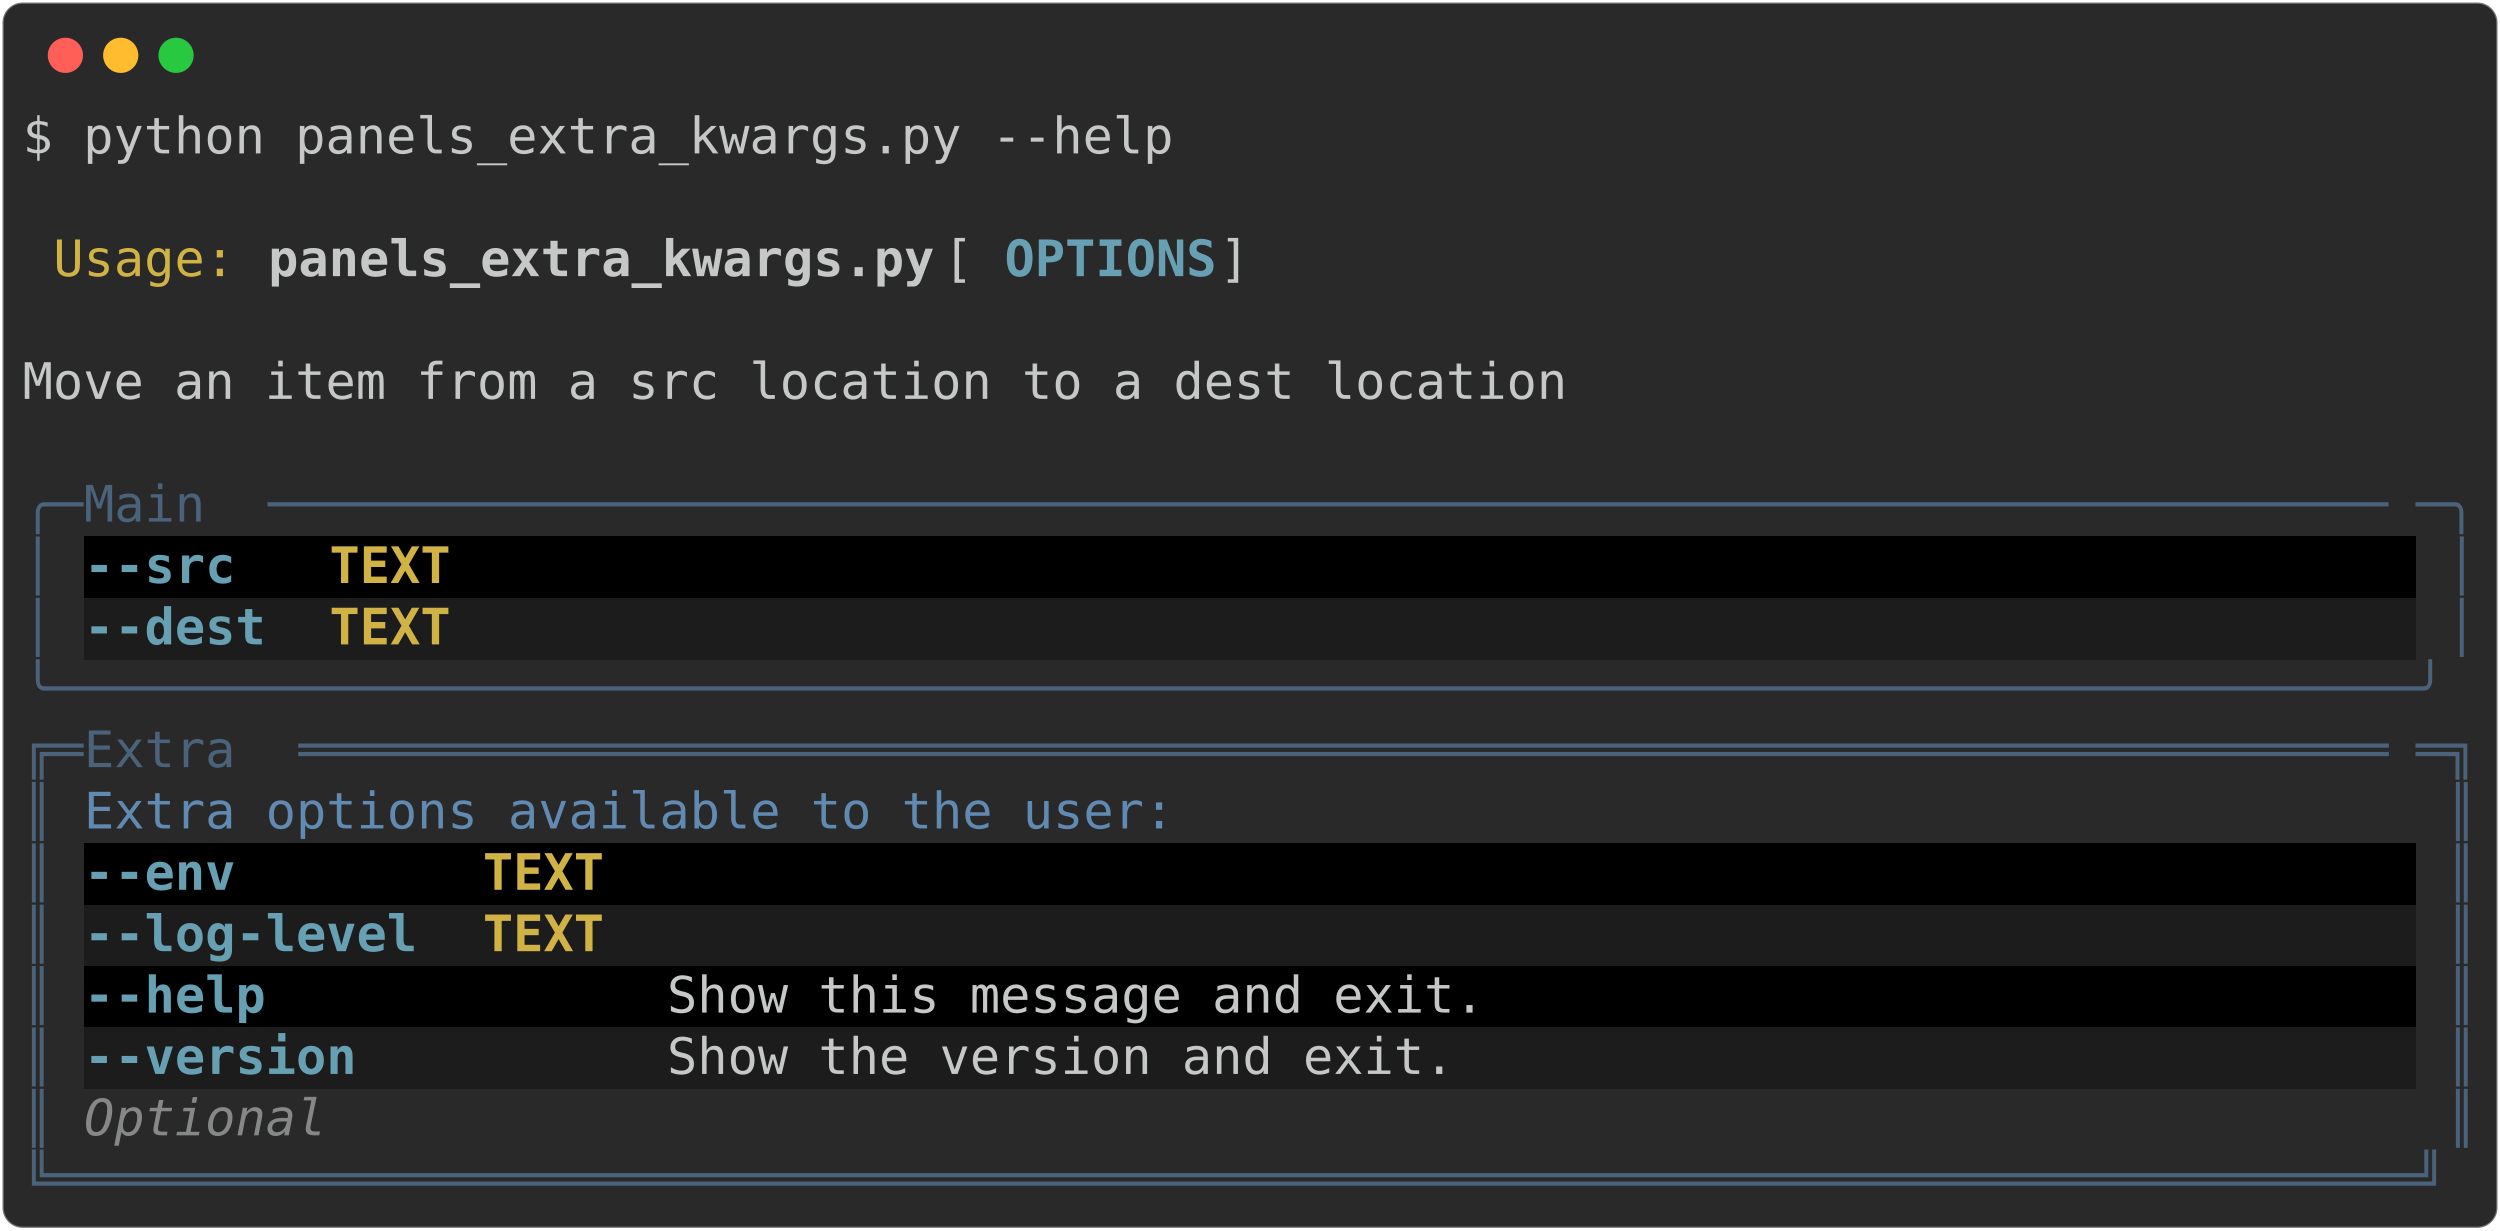
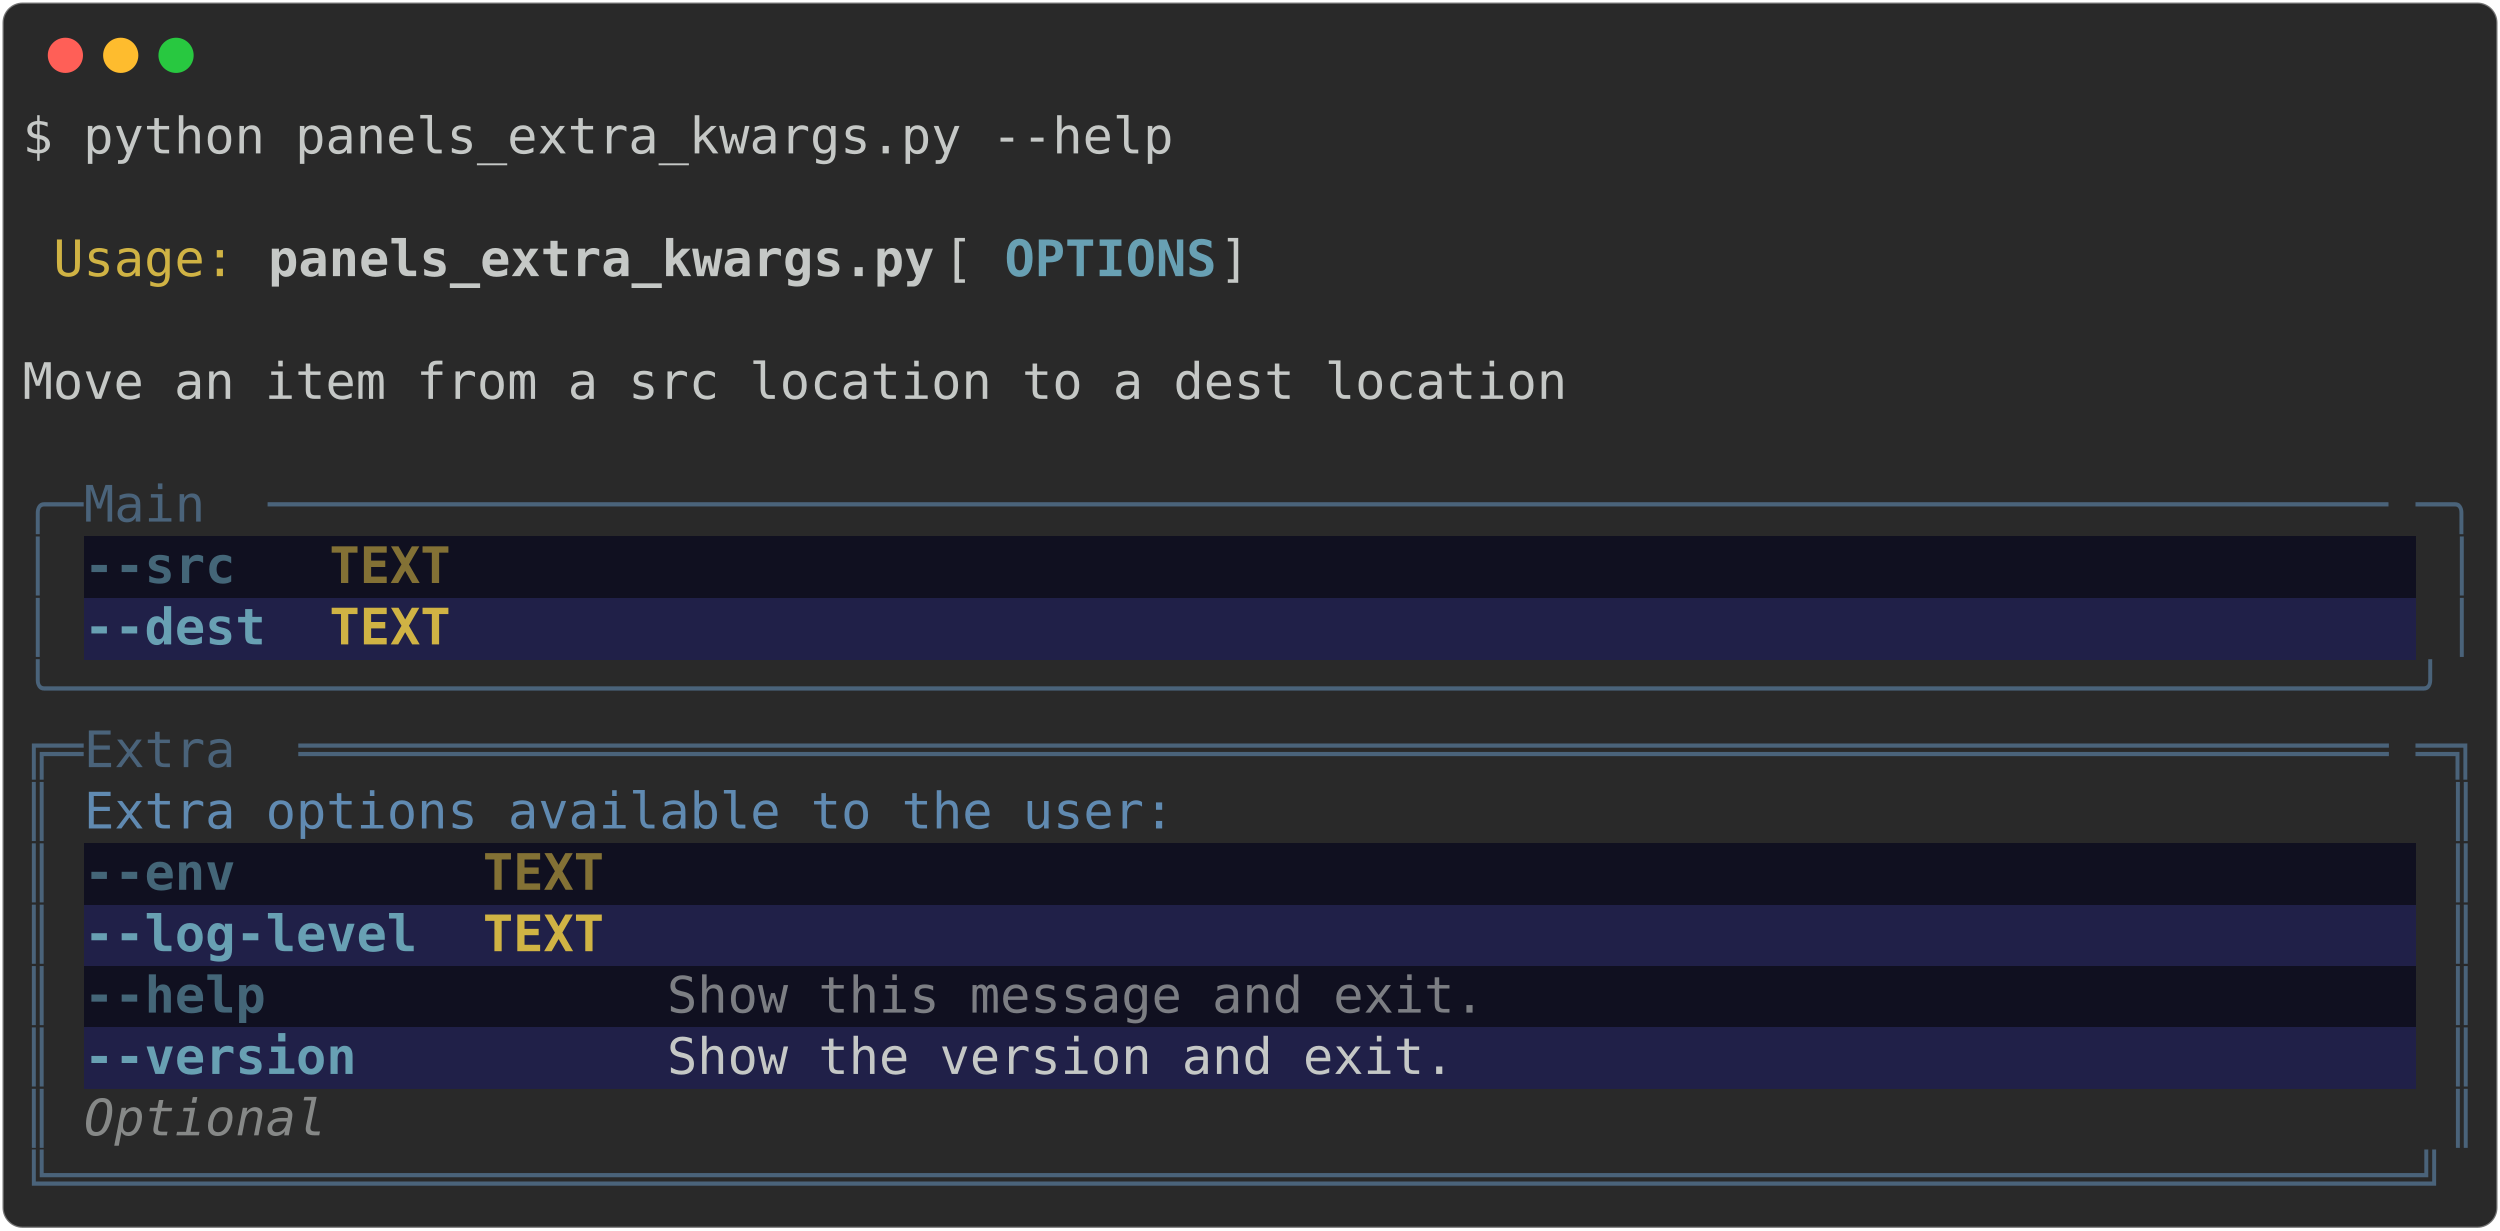
<svg xmlns="http://www.w3.org/2000/svg" class="rich-terminal" viewBox="0 0 994 489.2">
  <style>

    @font-face {
        font-family: "Fira Code";
        src: local("FiraCode-Regular"),
                url("https://cdnjs.cloudflare.com/ajax/libs/firacode/6.2.0/woff2/FiraCode-Regular.woff2") format("woff2"),
                url("https://cdnjs.cloudflare.com/ajax/libs/firacode/6.2.0/woff/FiraCode-Regular.woff") format("woff");
        font-style: normal;
        font-weight: 400;
    }
    @font-face {
        font-family: "Fira Code";
        src: local("FiraCode-Bold"),
                url("https://cdnjs.cloudflare.com/ajax/libs/firacode/6.2.0/woff2/FiraCode-Bold.woff2") format("woff2"),
                url("https://cdnjs.cloudflare.com/ajax/libs/firacode/6.2.0/woff/FiraCode-Bold.woff") format("woff");
        font-style: bold;
        font-weight: 700;
    }

-     .terminal-22612574-matrix {
+     .terminal-4185721096-matrix {
        font-family: Fira Code, monospace;
        font-size: 20px;
        line-height: 24.4px;
        font-variant-east-asian: full-width;
    }

-     .terminal-22612574-title {
+     .terminal-4185721096-title {
        font-size: 18px;
        font-weight: bold;
        font-family: arial;
    }

-     .terminal-22612574-r1 { fill: #c5c8c6 }
- .terminal-22612574-r2 { fill: #d0b344 }
- .terminal-22612574-r3 { fill: #c5c8c6;font-weight: bold }
- .terminal-22612574-r4 { fill: #68a0b3;font-weight: bold }
- .terminal-22612574-r5 { fill: #4a637a }
- .terminal-22612574-r6 { fill: #d0b344;font-weight: bold }
- .terminal-22612574-r7 { fill: #608ab1 }
- .terminal-22612574-r8 { fill: #868887;font-style: italic; }
+     .terminal-4185721096-r1 { fill: #c5c8c6 }
+ .terminal-4185721096-r2 { fill: #d0b344 }
+ .terminal-4185721096-r3 { fill: #c5c8c6;font-weight: bold }
+ .terminal-4185721096-r4 { fill: #68a0b3;font-weight: bold }
+ .terminal-4185721096-r5 { fill: #4a637a }
+ .terminal-4185721096-r6 { fill: #446678;font-weight: bold }
+ .terminal-4185721096-r7 { fill: #7c7e83 }
+ .terminal-4185721096-r8 { fill: #837135;font-weight: bold }
+ .terminal-4185721096-r9 { fill: #d0b344;font-weight: bold }
+ .terminal-4185721096-r10 { fill: #608ab1 }
+ .terminal-4185721096-r11 { fill: #868887;font-style: italic; }
    </style>
  <defs>
-     <clipPath id="terminal-22612574-clip-terminal">
+     <clipPath id="terminal-4185721096-clip-terminal">
      <rect x="0" y="0" width="975.0" height="438.2" />
    </clipPath>
-     <clipPath id="terminal-22612574-line-0">
+     <clipPath id="terminal-4185721096-line-0">
      <rect x="0" y="1.5" width="976" height="24.65" />
    </clipPath>
-     <clipPath id="terminal-22612574-line-1">
+     <clipPath id="terminal-4185721096-line-1">
      <rect x="0" y="25.9" width="976" height="24.65" />
    </clipPath>
-     <clipPath id="terminal-22612574-line-2">
+     <clipPath id="terminal-4185721096-line-2">
      <rect x="0" y="50.3" width="976" height="24.65" />
    </clipPath>
-     <clipPath id="terminal-22612574-line-3">
+     <clipPath id="terminal-4185721096-line-3">
      <rect x="0" y="74.7" width="976" height="24.65" />
    </clipPath>
-     <clipPath id="terminal-22612574-line-4">
+     <clipPath id="terminal-4185721096-line-4">
      <rect x="0" y="99.1" width="976" height="24.65" />
    </clipPath>
-     <clipPath id="terminal-22612574-line-5">
+     <clipPath id="terminal-4185721096-line-5">
      <rect x="0" y="123.5" width="976" height="24.65" />
    </clipPath>
-     <clipPath id="terminal-22612574-line-6">
+     <clipPath id="terminal-4185721096-line-6">
      <rect x="0" y="147.9" width="976" height="24.65" />
    </clipPath>
-     <clipPath id="terminal-22612574-line-7">
+     <clipPath id="terminal-4185721096-line-7">
      <rect x="0" y="172.3" width="976" height="24.65" />
    </clipPath>
-     <clipPath id="terminal-22612574-line-8">
+     <clipPath id="terminal-4185721096-line-8">
      <rect x="0" y="196.7" width="976" height="24.65" />
    </clipPath>
-     <clipPath id="terminal-22612574-line-9">
+     <clipPath id="terminal-4185721096-line-9">
      <rect x="0" y="221.1" width="976" height="24.65" />
    </clipPath>
-     <clipPath id="terminal-22612574-line-10">
+     <clipPath id="terminal-4185721096-line-10">
      <rect x="0" y="245.5" width="976" height="24.65" />
    </clipPath>
-     <clipPath id="terminal-22612574-line-11">
+     <clipPath id="terminal-4185721096-line-11">
      <rect x="0" y="269.9" width="976" height="24.65" />
    </clipPath>
-     <clipPath id="terminal-22612574-line-12">
+     <clipPath id="terminal-4185721096-line-12">
      <rect x="0" y="294.3" width="976" height="24.65" />
    </clipPath>
-     <clipPath id="terminal-22612574-line-13">
+     <clipPath id="terminal-4185721096-line-13">
      <rect x="0" y="318.7" width="976" height="24.65" />
    </clipPath>
-     <clipPath id="terminal-22612574-line-14">
+     <clipPath id="terminal-4185721096-line-14">
      <rect x="0" y="343.1" width="976" height="24.65" />
    </clipPath>
-     <clipPath id="terminal-22612574-line-15">
+     <clipPath id="terminal-4185721096-line-15">
      <rect x="0" y="367.5" width="976" height="24.65" />
    </clipPath>
-     <clipPath id="terminal-22612574-line-16">
+     <clipPath id="terminal-4185721096-line-16">
      <rect x="0" y="391.9" width="976" height="24.65" />
    </clipPath>
  </defs>
  <rect fill="#292929" stroke="rgba(255,255,255,0.35)" stroke-width="1" x="1" y="1" width="992" height="487.2" rx="8" />
  <g transform="translate(26,22)">
    <circle cx="0" cy="0" r="7" fill="#ff5f57" />
    <circle cx="22" cy="0" r="7" fill="#febc2e" />
    <circle cx="44" cy="0" r="7" fill="#28c840" />
  </g>
-   <g transform="translate(9, 41)" clip-path="url(#terminal-22612574-clip-terminal)">
-     <rect fill="#000000" x="24.4" y="172.3" width="73.2" height="24.65" shape-rendering="crispEdges" />
-     <rect fill="#000000" x="97.6" y="172.3" width="12.2" height="24.65" shape-rendering="crispEdges" />
-     <rect fill="#000000" x="109.8" y="172.3" width="12.2" height="24.65" shape-rendering="crispEdges" />
-     <rect fill="#000000" x="122" y="172.3" width="48.8" height="24.65" shape-rendering="crispEdges" />
-     <rect fill="#000000" x="170.8" y="172.3" width="12.2" height="24.65" shape-rendering="crispEdges" />
-     <rect fill="#000000" x="183" y="172.3" width="768.6" height="24.65" shape-rendering="crispEdges" />
-     <rect fill="#1c1c1c" x="24.4" y="196.7" width="73.2" height="24.65" shape-rendering="crispEdges" />
-     <rect fill="#1c1c1c" x="97.6" y="196.7" width="12.2" height="24.65" shape-rendering="crispEdges" />
-     <rect fill="#1c1c1c" x="109.8" y="196.7" width="12.2" height="24.65" shape-rendering="crispEdges" />
-     <rect fill="#1c1c1c" x="122" y="196.7" width="48.8" height="24.65" shape-rendering="crispEdges" />
-     <rect fill="#1c1c1c" x="170.8" y="196.7" width="12.2" height="24.65" shape-rendering="crispEdges" />
-     <rect fill="#1c1c1c" x="183" y="196.7" width="768.6" height="24.65" shape-rendering="crispEdges" />
-     <rect fill="#000000" x="24.4" y="294.3" width="134.2" height="24.65" shape-rendering="crispEdges" />
-     <rect fill="#000000" x="158.6" y="294.3" width="12.2" height="24.65" shape-rendering="crispEdges" />
-     <rect fill="#000000" x="170.8" y="294.3" width="12.2" height="24.65" shape-rendering="crispEdges" />
-     <rect fill="#000000" x="183" y="294.3" width="48.8" height="24.65" shape-rendering="crispEdges" />
-     <rect fill="#000000" x="231.8" y="294.3" width="12.2" height="24.65" shape-rendering="crispEdges" />
-     <rect fill="#000000" x="244" y="294.3" width="707.6" height="24.65" shape-rendering="crispEdges" />
-     <rect fill="#1c1c1c" x="24.4" y="318.7" width="134.2" height="24.65" shape-rendering="crispEdges" />
-     <rect fill="#1c1c1c" x="158.6" y="318.7" width="12.2" height="24.65" shape-rendering="crispEdges" />
-     <rect fill="#1c1c1c" x="170.8" y="318.7" width="12.2" height="24.65" shape-rendering="crispEdges" />
-     <rect fill="#1c1c1c" x="183" y="318.7" width="48.8" height="24.65" shape-rendering="crispEdges" />
-     <rect fill="#1c1c1c" x="231.8" y="318.7" width="12.2" height="24.65" shape-rendering="crispEdges" />
-     <rect fill="#1c1c1c" x="244" y="318.7" width="707.6" height="24.65" shape-rendering="crispEdges" />
-     <rect fill="#000000" x="24.4" y="343.1" width="134.2" height="24.65" shape-rendering="crispEdges" />
-     <rect fill="#000000" x="158.6" y="343.1" width="12.2" height="24.65" shape-rendering="crispEdges" />
-     <rect fill="#000000" x="170.8" y="343.1" width="12.2" height="24.65" shape-rendering="crispEdges" />
-     <rect fill="#000000" x="183" y="343.1" width="48.8" height="24.65" shape-rendering="crispEdges" />
-     <rect fill="#000000" x="231.8" y="343.1" width="12.2" height="24.65" shape-rendering="crispEdges" />
-     <rect fill="#000000" x="244" y="343.1" width="12.2" height="24.65" shape-rendering="crispEdges" />
-     <rect fill="#000000" x="256.2" y="343.1" width="329.4" height="24.65" shape-rendering="crispEdges" />
-     <rect fill="#000000" x="585.6" y="343.1" width="366" height="24.65" shape-rendering="crispEdges" />
-     <rect fill="#1c1c1c" x="24.4" y="367.5" width="134.2" height="24.65" shape-rendering="crispEdges" />
-     <rect fill="#1c1c1c" x="158.6" y="367.5" width="12.2" height="24.65" shape-rendering="crispEdges" />
-     <rect fill="#1c1c1c" x="170.8" y="367.5" width="12.2" height="24.65" shape-rendering="crispEdges" />
-     <rect fill="#1c1c1c" x="183" y="367.5" width="48.8" height="24.65" shape-rendering="crispEdges" />
-     <rect fill="#1c1c1c" x="231.8" y="367.5" width="12.2" height="24.65" shape-rendering="crispEdges" />
-     <rect fill="#1c1c1c" x="244" y="367.5" width="12.2" height="24.65" shape-rendering="crispEdges" />
-     <rect fill="#1c1c1c" x="256.2" y="367.5" width="317.2" height="24.65" shape-rendering="crispEdges" />
-     <rect fill="#1c1c1c" x="573.4" y="367.5" width="378.2" height="24.65" shape-rendering="crispEdges" />
-     <g class="terminal-22612574-matrix">
-       <text class="terminal-22612574-r1" x="0" y="20" textLength="463.6" clip-path="url(#terminal-22612574-line-0)">$ python panels_extra_kwargs.py --help</text>
-       <text class="terminal-22612574-r1" x="976" y="20" textLength="12.2" clip-path="url(#terminal-22612574-line-0)">
- </text>
-       <text class="terminal-22612574-r1" x="976" y="44.4" textLength="12.2" clip-path="url(#terminal-22612574-line-1)">
- </text>
-       <text class="terminal-22612574-r2" x="12.2" y="68.8" textLength="73.2" clip-path="url(#terminal-22612574-line-2)">Usage:</text>
-       <text class="terminal-22612574-r3" x="97.6" y="68.8" textLength="268.4" clip-path="url(#terminal-22612574-line-2)">panels_extra_kwargs.py</text>
-       <text class="terminal-22612574-r1" x="366" y="68.8" textLength="24.4" clip-path="url(#terminal-22612574-line-2)"> [</text>
-       <text class="terminal-22612574-r4" x="390.4" y="68.8" textLength="85.4" clip-path="url(#terminal-22612574-line-2)">OPTIONS</text>
-       <text class="terminal-22612574-r1" x="475.8" y="68.8" textLength="500.2" clip-path="url(#terminal-22612574-line-2)">]                                        </text>
-       <text class="terminal-22612574-r1" x="976" y="68.8" textLength="12.2" clip-path="url(#terminal-22612574-line-2)">
- </text>
-       <text class="terminal-22612574-r1" x="976" y="93.2" textLength="12.2" clip-path="url(#terminal-22612574-line-3)">
- </text>
-       <text class="terminal-22612574-r1" x="0" y="117.6" textLength="976" clip-path="url(#terminal-22612574-line-4)"> Move an item from a src location to a dest location                            </text>
-       <text class="terminal-22612574-r1" x="976" y="117.6" textLength="12.2" clip-path="url(#terminal-22612574-line-4)">
- </text>
-       <text class="terminal-22612574-r1" x="976" y="142" textLength="12.2" clip-path="url(#terminal-22612574-line-5)">
- </text>
-       <text class="terminal-22612574-r5" x="0" y="166.4" textLength="24.4" clip-path="url(#terminal-22612574-line-6)">╭─</text>
-       <text class="terminal-22612574-r5" x="24.4" y="166.4" textLength="73.2" clip-path="url(#terminal-22612574-line-6)"> Main </text>
-       <text class="terminal-22612574-r5" x="97.6" y="166.4" textLength="854" clip-path="url(#terminal-22612574-line-6)">──────────────────────────────────────────────────────────────────────</text>
-       <text class="terminal-22612574-r5" x="951.6" y="166.4" textLength="24.4" clip-path="url(#terminal-22612574-line-6)">─╮</text>
-       <text class="terminal-22612574-r1" x="976" y="166.4" textLength="12.2" clip-path="url(#terminal-22612574-line-6)">
- </text>
-       <text class="terminal-22612574-r5" x="0" y="190.8" textLength="12.2" clip-path="url(#terminal-22612574-line-7)">│</text>
-       <text class="terminal-22612574-r4" x="24.4" y="190.8" textLength="73.2" clip-path="url(#terminal-22612574-line-7)">--src </text>
-       <text class="terminal-22612574-r6" x="122" y="190.8" textLength="48.8" clip-path="url(#terminal-22612574-line-7)">TEXT</text>
-       <text class="terminal-22612574-r5" x="963.8" y="190.8" textLength="12.2" clip-path="url(#terminal-22612574-line-7)">│</text>
-       <text class="terminal-22612574-r1" x="976" y="190.8" textLength="12.2" clip-path="url(#terminal-22612574-line-7)">
- </text>
-       <text class="terminal-22612574-r5" x="0" y="215.2" textLength="12.2" clip-path="url(#terminal-22612574-line-8)">│</text>
-       <text class="terminal-22612574-r4" x="24.4" y="215.2" textLength="73.2" clip-path="url(#terminal-22612574-line-8)">--dest</text>
-       <text class="terminal-22612574-r6" x="122" y="215.2" textLength="48.8" clip-path="url(#terminal-22612574-line-8)">TEXT</text>
-       <text class="terminal-22612574-r5" x="963.8" y="215.2" textLength="12.2" clip-path="url(#terminal-22612574-line-8)">│</text>
-       <text class="terminal-22612574-r1" x="976" y="215.2" textLength="12.2" clip-path="url(#terminal-22612574-line-8)">
- </text>
-       <text class="terminal-22612574-r5" x="0" y="239.6" textLength="976" clip-path="url(#terminal-22612574-line-9)">╰──────────────────────────────────────────────────────────────────────────────╯</text>
-       <text class="terminal-22612574-r1" x="976" y="239.6" textLength="12.2" clip-path="url(#terminal-22612574-line-9)">
- </text>
-       <text class="terminal-22612574-r5" x="0" y="264" textLength="24.4" clip-path="url(#terminal-22612574-line-10)">╔═</text>
-       <text class="terminal-22612574-r5" x="24.4" y="264" textLength="85.4" clip-path="url(#terminal-22612574-line-10)"> Extra </text>
-       <text class="terminal-22612574-r5" x="109.8" y="264" textLength="841.8" clip-path="url(#terminal-22612574-line-10)">═════════════════════════════════════════════════════════════════════</text>
-       <text class="terminal-22612574-r5" x="951.6" y="264" textLength="24.4" clip-path="url(#terminal-22612574-line-10)">═╗</text>
-       <text class="terminal-22612574-r1" x="976" y="264" textLength="12.2" clip-path="url(#terminal-22612574-line-10)">
- </text>
-       <text class="terminal-22612574-r5" x="0" y="288.4" textLength="12.2" clip-path="url(#terminal-22612574-line-11)">║</text>
-       <text class="terminal-22612574-r7" x="24.4" y="288.4" textLength="439.2" clip-path="url(#terminal-22612574-line-11)">Extra options available to the user:</text>
-       <text class="terminal-22612574-r5" x="963.8" y="288.4" textLength="12.2" clip-path="url(#terminal-22612574-line-11)">║</text>
-       <text class="terminal-22612574-r1" x="976" y="288.4" textLength="12.2" clip-path="url(#terminal-22612574-line-11)">
- </text>
-       <text class="terminal-22612574-r5" x="0" y="312.8" textLength="12.2" clip-path="url(#terminal-22612574-line-12)">║</text>
-       <text class="terminal-22612574-r4" x="24.4" y="312.8" textLength="134.2" clip-path="url(#terminal-22612574-line-12)">--env      </text>
-       <text class="terminal-22612574-r6" x="183" y="312.8" textLength="48.8" clip-path="url(#terminal-22612574-line-12)">TEXT</text>
-       <text class="terminal-22612574-r5" x="963.8" y="312.8" textLength="12.2" clip-path="url(#terminal-22612574-line-12)">║</text>
-       <text class="terminal-22612574-r1" x="976" y="312.8" textLength="12.2" clip-path="url(#terminal-22612574-line-12)">
- </text>
-       <text class="terminal-22612574-r5" x="0" y="337.2" textLength="12.2" clip-path="url(#terminal-22612574-line-13)">║</text>
-       <text class="terminal-22612574-r4" x="24.4" y="337.2" textLength="134.2" clip-path="url(#terminal-22612574-line-13)">--log-level</text>
-       <text class="terminal-22612574-r6" x="183" y="337.2" textLength="48.8" clip-path="url(#terminal-22612574-line-13)">TEXT</text>
-       <text class="terminal-22612574-r5" x="963.8" y="337.2" textLength="12.2" clip-path="url(#terminal-22612574-line-13)">║</text>
-       <text class="terminal-22612574-r1" x="976" y="337.2" textLength="12.2" clip-path="url(#terminal-22612574-line-13)">
- </text>
-       <text class="terminal-22612574-r5" x="0" y="361.6" textLength="12.2" clip-path="url(#terminal-22612574-line-14)">║</text>
-       <text class="terminal-22612574-r4" x="24.4" y="361.6" textLength="134.2" clip-path="url(#terminal-22612574-line-14)">--help     </text>
-       <text class="terminal-22612574-r1" x="256.2" y="361.6" textLength="329.4" clip-path="url(#terminal-22612574-line-14)">Show this message and exit.</text>
-       <text class="terminal-22612574-r5" x="963.8" y="361.6" textLength="12.2" clip-path="url(#terminal-22612574-line-14)">║</text>
-       <text class="terminal-22612574-r1" x="976" y="361.6" textLength="12.2" clip-path="url(#terminal-22612574-line-14)">
- </text>
-       <text class="terminal-22612574-r5" x="0" y="386" textLength="12.2" clip-path="url(#terminal-22612574-line-15)">║</text>
-       <text class="terminal-22612574-r4" x="24.4" y="386" textLength="134.2" clip-path="url(#terminal-22612574-line-15)">--version  </text>
-       <text class="terminal-22612574-r1" x="256.2" y="386" textLength="317.2" clip-path="url(#terminal-22612574-line-15)">Show the version and exit.</text>
-       <text class="terminal-22612574-r5" x="963.8" y="386" textLength="12.2" clip-path="url(#terminal-22612574-line-15)">║</text>
-       <text class="terminal-22612574-r1" x="976" y="386" textLength="12.2" clip-path="url(#terminal-22612574-line-15)">
- </text>
-       <text class="terminal-22612574-r5" x="0" y="410.4" textLength="12.2" clip-path="url(#terminal-22612574-line-16)">║</text>
-       <text class="terminal-22612574-r8" x="24.4" y="410.4" textLength="927.2" clip-path="url(#terminal-22612574-line-16)">                                  Optional                                  </text>
-       <text class="terminal-22612574-r5" x="963.8" y="410.4" textLength="12.2" clip-path="url(#terminal-22612574-line-16)">║</text>
-       <text class="terminal-22612574-r1" x="976" y="410.4" textLength="12.2" clip-path="url(#terminal-22612574-line-16)">
- </text>
-       <text class="terminal-22612574-r5" x="0" y="434.8" textLength="976" clip-path="url(#terminal-22612574-line-17)">╚══════════════════════════════════════════════════════════════════════════════╝</text>
-       <text class="terminal-22612574-r1" x="976" y="434.8" textLength="12.2" clip-path="url(#terminal-22612574-line-17)">
+   <g transform="translate(9, 41)" clip-path="url(#terminal-4185721096-clip-terminal)">
+     <rect fill="#101020" x="24.4" y="172.3" width="73.2" height="24.65" shape-rendering="crispEdges" />
+     <rect fill="#101020" x="97.6" y="172.3" width="12.2" height="24.65" shape-rendering="crispEdges" />
+     <rect fill="#101020" x="109.8" y="172.3" width="12.2" height="24.65" shape-rendering="crispEdges" />
+     <rect fill="#101020" x="122" y="172.3" width="48.8" height="24.65" shape-rendering="crispEdges" />
+     <rect fill="#101020" x="170.8" y="172.3" width="12.2" height="24.65" shape-rendering="crispEdges" />
+     <rect fill="#101020" x="183" y="172.3" width="768.6" height="24.65" shape-rendering="crispEdges" />
+     <rect fill="#202048" x="24.4" y="196.7" width="73.2" height="24.65" shape-rendering="crispEdges" />
+     <rect fill="#202048" x="97.6" y="196.7" width="12.2" height="24.65" shape-rendering="crispEdges" />
+     <rect fill="#202048" x="109.8" y="196.7" width="12.2" height="24.65" shape-rendering="crispEdges" />
+     <rect fill="#202048" x="122" y="196.7" width="48.8" height="24.65" shape-rendering="crispEdges" />
+     <rect fill="#202048" x="170.8" y="196.7" width="12.2" height="24.65" shape-rendering="crispEdges" />
+     <rect fill="#202048" x="183" y="196.7" width="768.6" height="24.65" shape-rendering="crispEdges" />
+     <rect fill="#101020" x="24.4" y="294.3" width="134.2" height="24.65" shape-rendering="crispEdges" />
+     <rect fill="#101020" x="158.6" y="294.3" width="12.2" height="24.65" shape-rendering="crispEdges" />
+     <rect fill="#101020" x="170.8" y="294.3" width="12.2" height="24.65" shape-rendering="crispEdges" />
+     <rect fill="#101020" x="183" y="294.3" width="48.8" height="24.65" shape-rendering="crispEdges" />
+     <rect fill="#101020" x="231.8" y="294.3" width="12.2" height="24.65" shape-rendering="crispEdges" />
+     <rect fill="#101020" x="244" y="294.3" width="707.6" height="24.65" shape-rendering="crispEdges" />
+     <rect fill="#202048" x="24.4" y="318.7" width="134.2" height="24.65" shape-rendering="crispEdges" />
+     <rect fill="#202048" x="158.6" y="318.7" width="12.2" height="24.65" shape-rendering="crispEdges" />
+     <rect fill="#202048" x="170.8" y="318.7" width="12.2" height="24.65" shape-rendering="crispEdges" />
+     <rect fill="#202048" x="183" y="318.7" width="48.8" height="24.65" shape-rendering="crispEdges" />
+     <rect fill="#202048" x="231.8" y="318.7" width="12.2" height="24.65" shape-rendering="crispEdges" />
+     <rect fill="#202048" x="244" y="318.7" width="707.6" height="24.65" shape-rendering="crispEdges" />
+     <rect fill="#101020" x="24.4" y="343.1" width="134.2" height="24.65" shape-rendering="crispEdges" />
+     <rect fill="#101020" x="158.6" y="343.1" width="12.2" height="24.65" shape-rendering="crispEdges" />
+     <rect fill="#101020" x="170.8" y="343.1" width="12.2" height="24.65" shape-rendering="crispEdges" />
+     <rect fill="#101020" x="183" y="343.1" width="48.8" height="24.65" shape-rendering="crispEdges" />
+     <rect fill="#101020" x="231.8" y="343.1" width="12.2" height="24.65" shape-rendering="crispEdges" />
+     <rect fill="#101020" x="244" y="343.1" width="12.2" height="24.65" shape-rendering="crispEdges" />
+     <rect fill="#101020" x="256.2" y="343.1" width="329.4" height="24.65" shape-rendering="crispEdges" />
+     <rect fill="#101020" x="585.6" y="343.1" width="366" height="24.65" shape-rendering="crispEdges" />
+     <rect fill="#202048" x="24.4" y="367.5" width="134.2" height="24.65" shape-rendering="crispEdges" />
+     <rect fill="#202048" x="158.6" y="367.5" width="12.2" height="24.65" shape-rendering="crispEdges" />
+     <rect fill="#202048" x="170.8" y="367.5" width="12.2" height="24.65" shape-rendering="crispEdges" />
+     <rect fill="#202048" x="183" y="367.5" width="48.8" height="24.65" shape-rendering="crispEdges" />
+     <rect fill="#202048" x="231.8" y="367.5" width="12.2" height="24.65" shape-rendering="crispEdges" />
+     <rect fill="#202048" x="244" y="367.5" width="12.2" height="24.65" shape-rendering="crispEdges" />
+     <rect fill="#202048" x="256.2" y="367.5" width="317.2" height="24.65" shape-rendering="crispEdges" />
+     <rect fill="#202048" x="573.4" y="367.5" width="378.2" height="24.65" shape-rendering="crispEdges" />
+     <g class="terminal-4185721096-matrix">
+       <text class="terminal-4185721096-r1" x="0" y="20" textLength="463.6" clip-path="url(#terminal-4185721096-line-0)">$ python panels_extra_kwargs.py --help</text>
+       <text class="terminal-4185721096-r1" x="976" y="20" textLength="12.2" clip-path="url(#terminal-4185721096-line-0)">
+ </text>
+       <text class="terminal-4185721096-r1" x="976" y="44.4" textLength="12.2" clip-path="url(#terminal-4185721096-line-1)">
+ </text>
+       <text class="terminal-4185721096-r2" x="12.2" y="68.8" textLength="73.2" clip-path="url(#terminal-4185721096-line-2)">Usage:</text>
+       <text class="terminal-4185721096-r3" x="97.6" y="68.8" textLength="268.4" clip-path="url(#terminal-4185721096-line-2)">panels_extra_kwargs.py</text>
+       <text class="terminal-4185721096-r1" x="366" y="68.8" textLength="24.4" clip-path="url(#terminal-4185721096-line-2)"> [</text>
+       <text class="terminal-4185721096-r4" x="390.4" y="68.8" textLength="85.4" clip-path="url(#terminal-4185721096-line-2)">OPTIONS</text>
+       <text class="terminal-4185721096-r1" x="475.8" y="68.8" textLength="500.2" clip-path="url(#terminal-4185721096-line-2)">]                                        </text>
+       <text class="terminal-4185721096-r1" x="976" y="68.8" textLength="12.2" clip-path="url(#terminal-4185721096-line-2)">
+ </text>
+       <text class="terminal-4185721096-r1" x="976" y="93.2" textLength="12.2" clip-path="url(#terminal-4185721096-line-3)">
+ </text>
+       <text class="terminal-4185721096-r1" x="0" y="117.6" textLength="976" clip-path="url(#terminal-4185721096-line-4)"> Move an item from a src location to a dest location                            </text>
+       <text class="terminal-4185721096-r1" x="976" y="117.6" textLength="12.2" clip-path="url(#terminal-4185721096-line-4)">
+ </text>
+       <text class="terminal-4185721096-r1" x="976" y="142" textLength="12.2" clip-path="url(#terminal-4185721096-line-5)">
+ </text>
+       <text class="terminal-4185721096-r5" x="0" y="166.4" textLength="24.4" clip-path="url(#terminal-4185721096-line-6)">╭─</text>
+       <text class="terminal-4185721096-r5" x="24.4" y="166.4" textLength="73.2" clip-path="url(#terminal-4185721096-line-6)"> Main </text>
+       <text class="terminal-4185721096-r5" x="97.6" y="166.4" textLength="854" clip-path="url(#terminal-4185721096-line-6)">──────────────────────────────────────────────────────────────────────</text>
+       <text class="terminal-4185721096-r5" x="951.6" y="166.4" textLength="24.4" clip-path="url(#terminal-4185721096-line-6)">─╮</text>
+       <text class="terminal-4185721096-r1" x="976" y="166.4" textLength="12.2" clip-path="url(#terminal-4185721096-line-6)">
+ </text>
+       <text class="terminal-4185721096-r5" x="0" y="190.8" textLength="12.2" clip-path="url(#terminal-4185721096-line-7)">│</text>
+       <text class="terminal-4185721096-r6" x="24.4" y="190.8" textLength="73.2" clip-path="url(#terminal-4185721096-line-7)">--src </text>
+       <text class="terminal-4185721096-r8" x="122" y="190.8" textLength="48.8" clip-path="url(#terminal-4185721096-line-7)">TEXT</text>
+       <text class="terminal-4185721096-r5" x="963.8" y="190.8" textLength="12.2" clip-path="url(#terminal-4185721096-line-7)">│</text>
+       <text class="terminal-4185721096-r1" x="976" y="190.8" textLength="12.2" clip-path="url(#terminal-4185721096-line-7)">
+ </text>
+       <text class="terminal-4185721096-r5" x="0" y="215.2" textLength="12.2" clip-path="url(#terminal-4185721096-line-8)">│</text>
+       <text class="terminal-4185721096-r4" x="24.4" y="215.2" textLength="73.2" clip-path="url(#terminal-4185721096-line-8)">--dest</text>
+       <text class="terminal-4185721096-r9" x="122" y="215.2" textLength="48.8" clip-path="url(#terminal-4185721096-line-8)">TEXT</text>
+       <text class="terminal-4185721096-r5" x="963.8" y="215.2" textLength="12.2" clip-path="url(#terminal-4185721096-line-8)">│</text>
+       <text class="terminal-4185721096-r1" x="976" y="215.2" textLength="12.2" clip-path="url(#terminal-4185721096-line-8)">
+ </text>
+       <text class="terminal-4185721096-r5" x="0" y="239.6" textLength="976" clip-path="url(#terminal-4185721096-line-9)">╰──────────────────────────────────────────────────────────────────────────────╯</text>
+       <text class="terminal-4185721096-r1" x="976" y="239.6" textLength="12.2" clip-path="url(#terminal-4185721096-line-9)">
+ </text>
+       <text class="terminal-4185721096-r5" x="0" y="264" textLength="24.4" clip-path="url(#terminal-4185721096-line-10)">╔═</text>
+       <text class="terminal-4185721096-r5" x="24.4" y="264" textLength="85.4" clip-path="url(#terminal-4185721096-line-10)"> Extra </text>
+       <text class="terminal-4185721096-r5" x="109.8" y="264" textLength="841.8" clip-path="url(#terminal-4185721096-line-10)">═════════════════════════════════════════════════════════════════════</text>
+       <text class="terminal-4185721096-r5" x="951.6" y="264" textLength="24.4" clip-path="url(#terminal-4185721096-line-10)">═╗</text>
+       <text class="terminal-4185721096-r1" x="976" y="264" textLength="12.2" clip-path="url(#terminal-4185721096-line-10)">
+ </text>
+       <text class="terminal-4185721096-r5" x="0" y="288.4" textLength="12.2" clip-path="url(#terminal-4185721096-line-11)">║</text>
+       <text class="terminal-4185721096-r10" x="24.4" y="288.4" textLength="439.2" clip-path="url(#terminal-4185721096-line-11)">Extra options available to the user:</text>
+       <text class="terminal-4185721096-r5" x="963.8" y="288.4" textLength="12.2" clip-path="url(#terminal-4185721096-line-11)">║</text>
+       <text class="terminal-4185721096-r1" x="976" y="288.4" textLength="12.2" clip-path="url(#terminal-4185721096-line-11)">
+ </text>
+       <text class="terminal-4185721096-r5" x="0" y="312.8" textLength="12.2" clip-path="url(#terminal-4185721096-line-12)">║</text>
+       <text class="terminal-4185721096-r6" x="24.4" y="312.8" textLength="134.2" clip-path="url(#terminal-4185721096-line-12)">--env      </text>
+       <text class="terminal-4185721096-r8" x="183" y="312.8" textLength="48.8" clip-path="url(#terminal-4185721096-line-12)">TEXT</text>
+       <text class="terminal-4185721096-r5" x="963.8" y="312.8" textLength="12.2" clip-path="url(#terminal-4185721096-line-12)">║</text>
+       <text class="terminal-4185721096-r1" x="976" y="312.8" textLength="12.2" clip-path="url(#terminal-4185721096-line-12)">
+ </text>
+       <text class="terminal-4185721096-r5" x="0" y="337.2" textLength="12.2" clip-path="url(#terminal-4185721096-line-13)">║</text>
+       <text class="terminal-4185721096-r4" x="24.4" y="337.2" textLength="134.2" clip-path="url(#terminal-4185721096-line-13)">--log-level</text>
+       <text class="terminal-4185721096-r9" x="183" y="337.2" textLength="48.8" clip-path="url(#terminal-4185721096-line-13)">TEXT</text>
+       <text class="terminal-4185721096-r5" x="963.8" y="337.2" textLength="12.2" clip-path="url(#terminal-4185721096-line-13)">║</text>
+       <text class="terminal-4185721096-r1" x="976" y="337.2" textLength="12.2" clip-path="url(#terminal-4185721096-line-13)">
+ </text>
+       <text class="terminal-4185721096-r5" x="0" y="361.6" textLength="12.2" clip-path="url(#terminal-4185721096-line-14)">║</text>
+       <text class="terminal-4185721096-r6" x="24.4" y="361.6" textLength="134.2" clip-path="url(#terminal-4185721096-line-14)">--help     </text>
+       <text class="terminal-4185721096-r7" x="256.2" y="361.6" textLength="329.4" clip-path="url(#terminal-4185721096-line-14)">Show this message and exit.</text>
+       <text class="terminal-4185721096-r5" x="963.8" y="361.6" textLength="12.2" clip-path="url(#terminal-4185721096-line-14)">║</text>
+       <text class="terminal-4185721096-r1" x="976" y="361.6" textLength="12.2" clip-path="url(#terminal-4185721096-line-14)">
+ </text>
+       <text class="terminal-4185721096-r5" x="0" y="386" textLength="12.2" clip-path="url(#terminal-4185721096-line-15)">║</text>
+       <text class="terminal-4185721096-r4" x="24.4" y="386" textLength="134.2" clip-path="url(#terminal-4185721096-line-15)">--version  </text>
+       <text class="terminal-4185721096-r1" x="256.2" y="386" textLength="317.2" clip-path="url(#terminal-4185721096-line-15)">Show the version and exit.</text>
+       <text class="terminal-4185721096-r5" x="963.8" y="386" textLength="12.2" clip-path="url(#terminal-4185721096-line-15)">║</text>
+       <text class="terminal-4185721096-r1" x="976" y="386" textLength="12.2" clip-path="url(#terminal-4185721096-line-15)">
+ </text>
+       <text class="terminal-4185721096-r5" x="0" y="410.4" textLength="12.2" clip-path="url(#terminal-4185721096-line-16)">║</text>
+       <text class="terminal-4185721096-r11" x="24.4" y="410.4" textLength="927.2" clip-path="url(#terminal-4185721096-line-16)">                                  Optional                                  </text>
+       <text class="terminal-4185721096-r5" x="963.8" y="410.4" textLength="12.2" clip-path="url(#terminal-4185721096-line-16)">║</text>
+       <text class="terminal-4185721096-r1" x="976" y="410.4" textLength="12.2" clip-path="url(#terminal-4185721096-line-16)">
+ </text>
+       <text class="terminal-4185721096-r5" x="0" y="434.8" textLength="976" clip-path="url(#terminal-4185721096-line-17)">╚══════════════════════════════════════════════════════════════════════════════╝</text>
+       <text class="terminal-4185721096-r1" x="976" y="434.8" textLength="12.2" clip-path="url(#terminal-4185721096-line-17)">
</text>
    </g>
  </g>
</svg>
